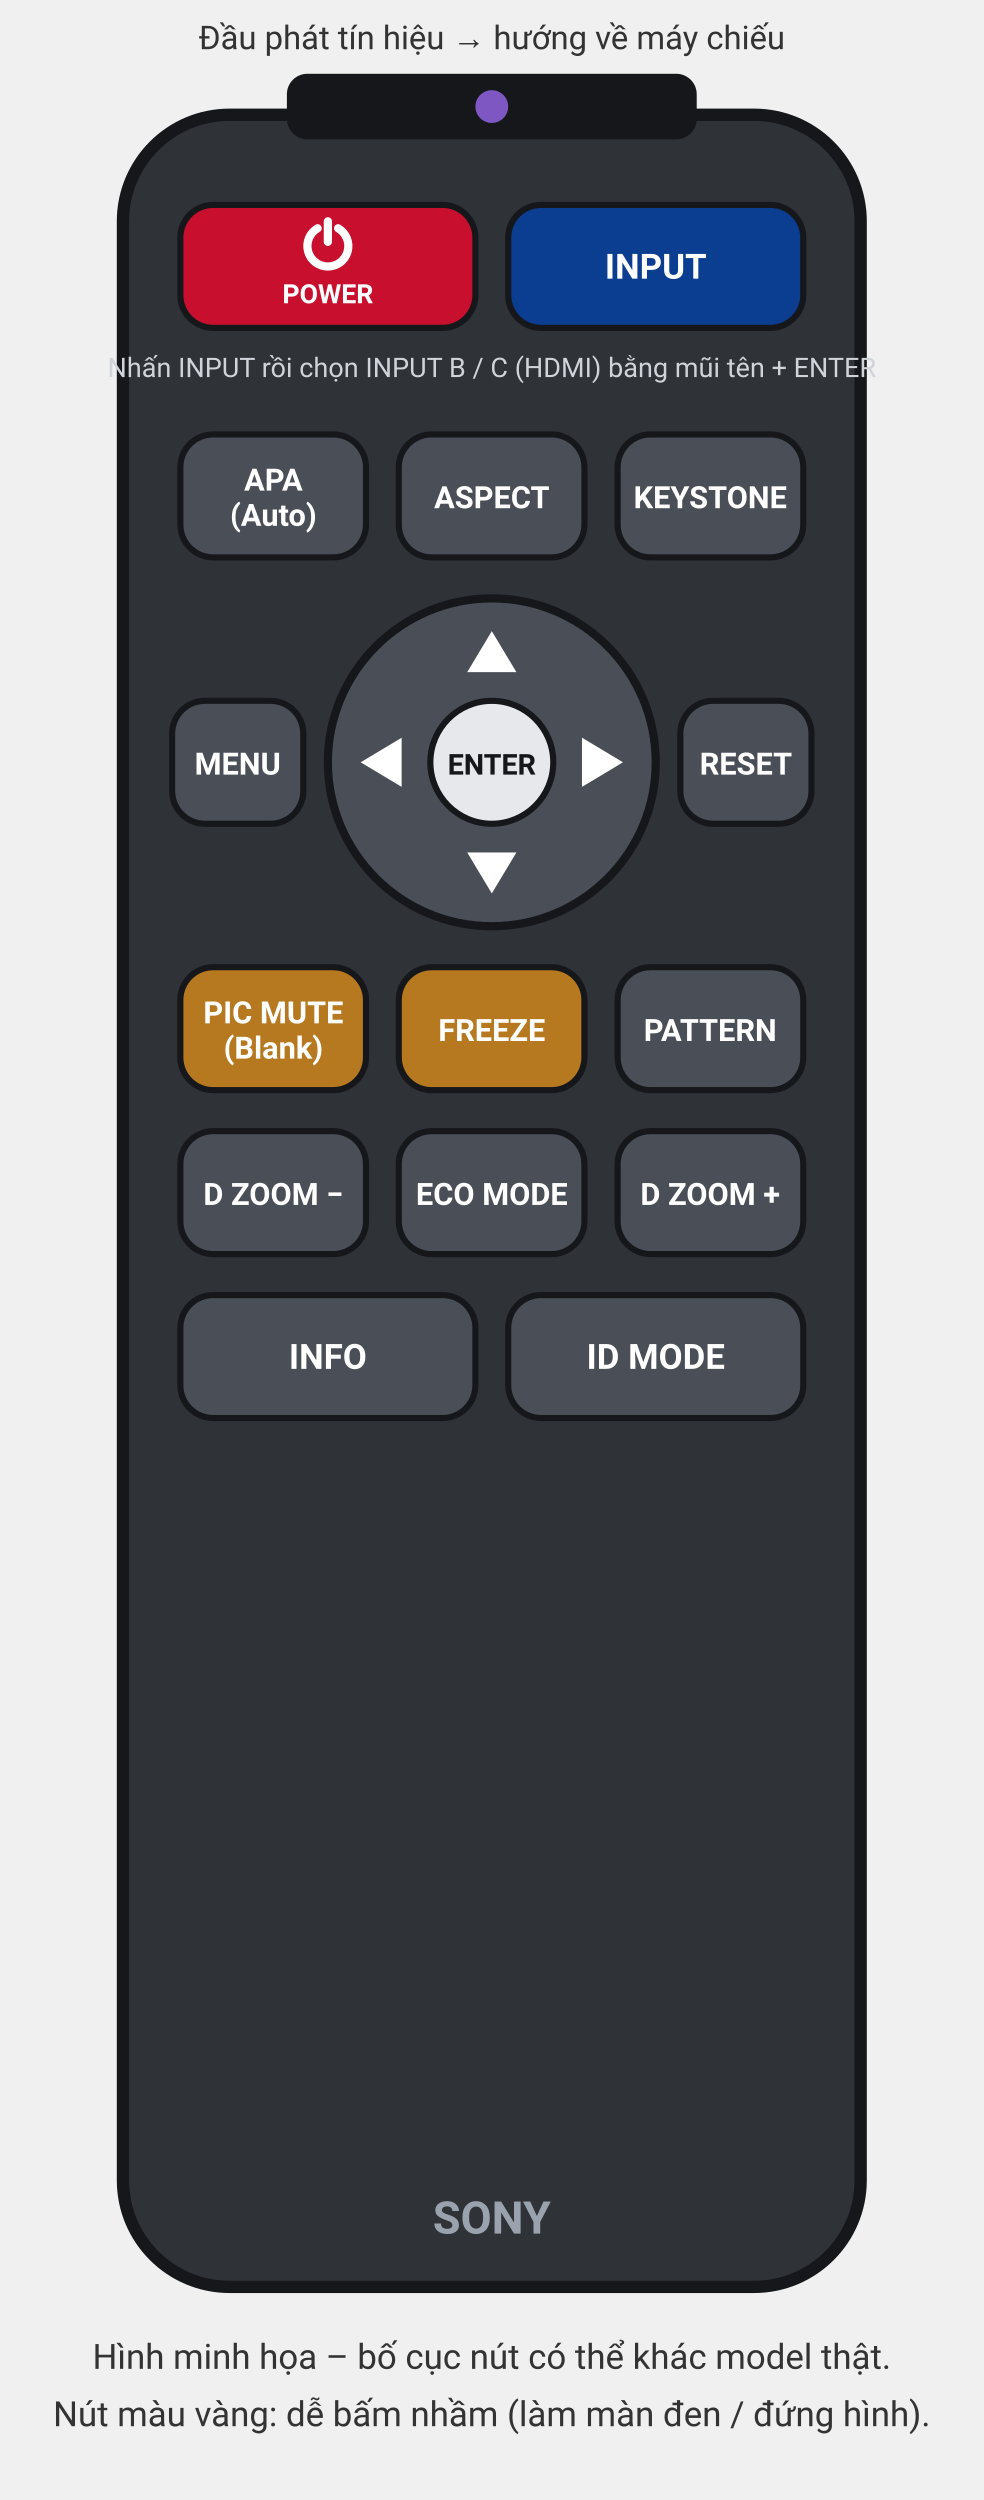
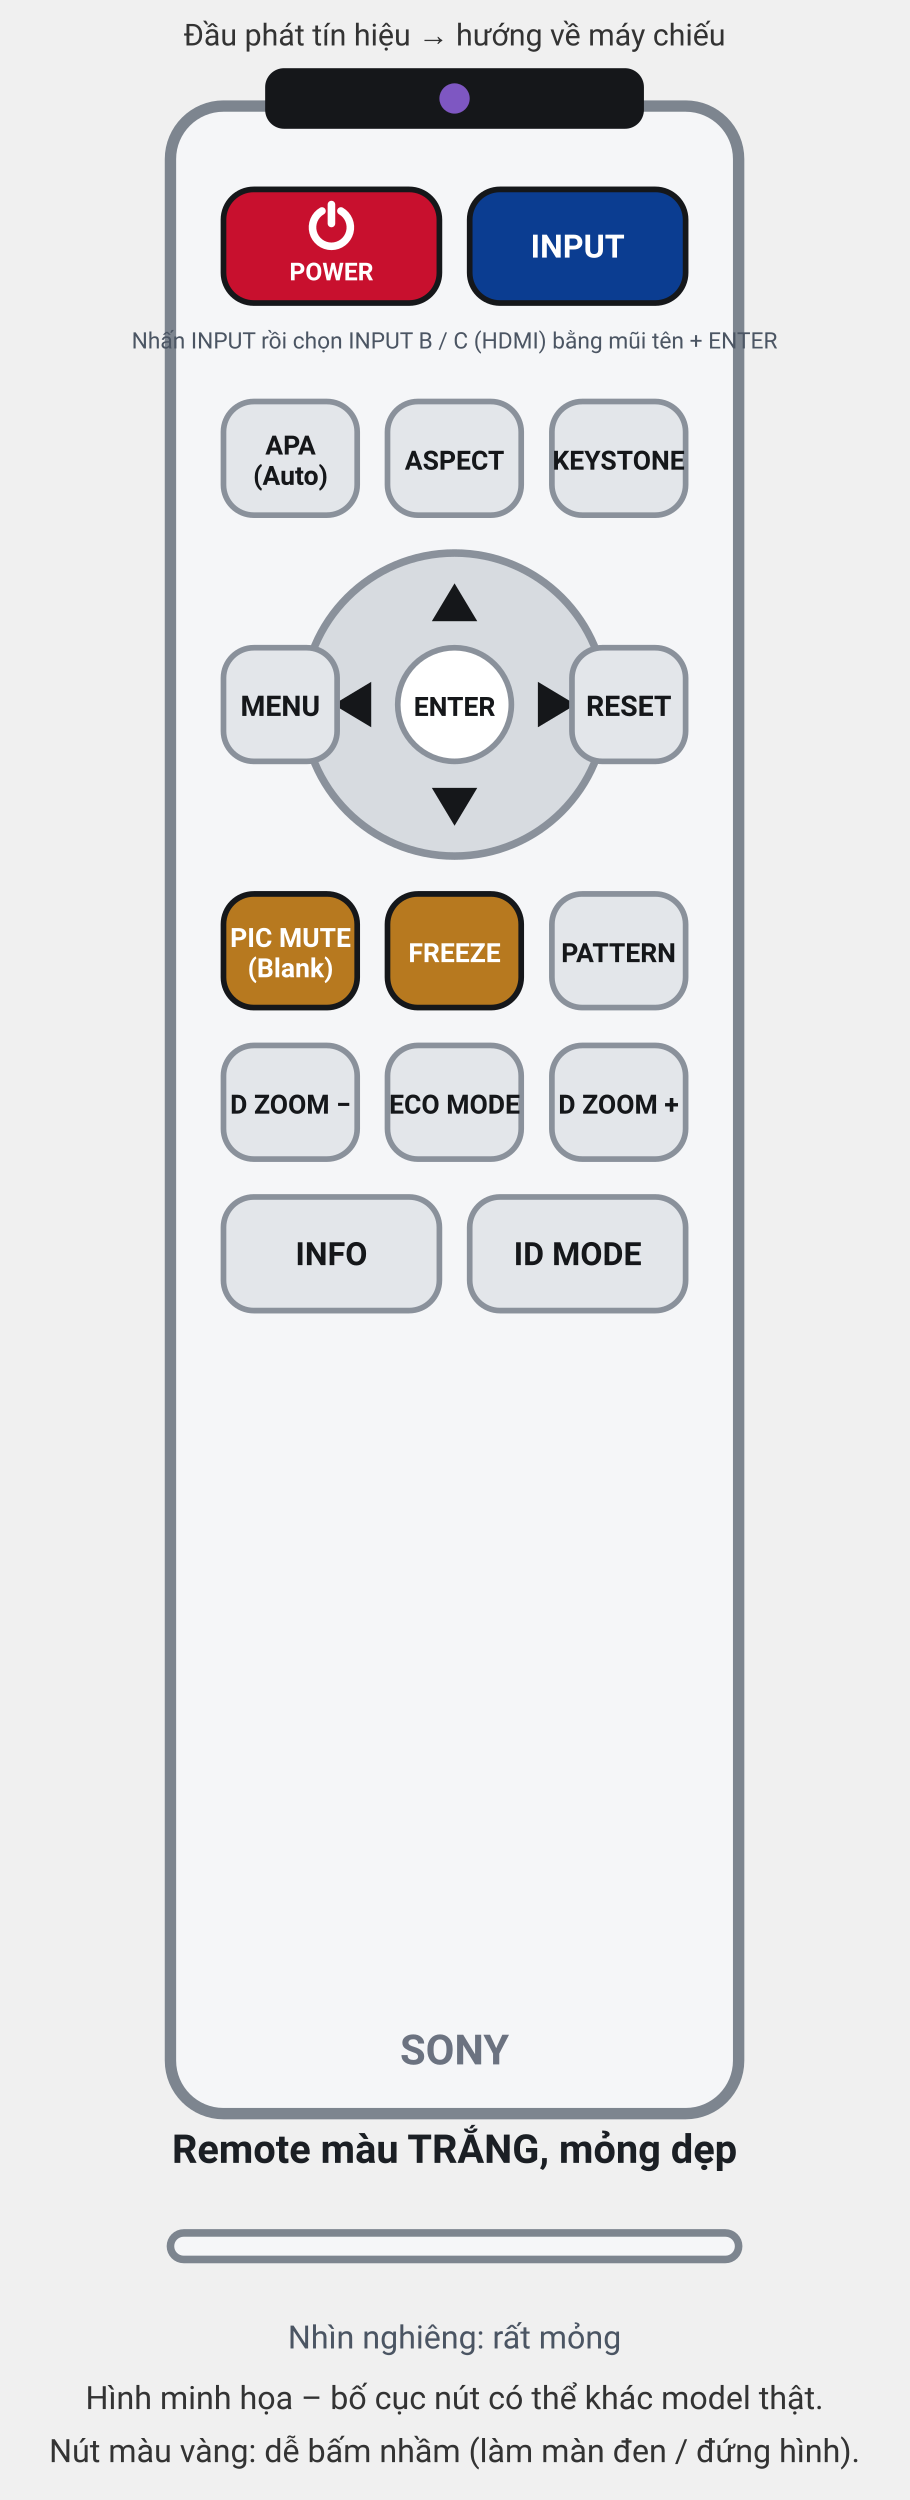
- <svg xmlns="http://www.w3.org/2000/svg" viewBox="0 0 240 610" width="240" height="610" role="img" aria-labelledby="title desc">
-   <rect x="30" y="28" width="180" height="530" rx="26" fill="#2f3237" stroke="#15171a" stroke-width="3" />
+ <svg xmlns="http://www.w3.org/2000/svg" viewBox="0 0 240 660" width="240" height="660" role="img" aria-labelledby="title desc">
+   <rect x="45.0" y="28" width="150" height="530" rx="14" fill="#f5f6f8" stroke="#7d858f" stroke-width="3" />
  <rect x="70" y="18" width="100" height="16" rx="5" fill="#15171a" />
  <circle cx="120" cy="26" r="4" fill="#7e57c2" />
  <text x="120.0" y="12.0" font-family="system-ui, -apple-system, 'Segoe UI', Roboto, Arial, sans-serif" font-size="8" font-weight="400" fill="#333" text-anchor="middle">Đầu phát tín hiệu → hướng về máy chiếu</text>
-   <rect x="44.0" y="50.0" width="72.0" height="30" rx="8" fill="#c8102e" stroke="#15171a" stroke-width="1.5" />
-   <path d="M82.5 55.7 A5 5 0 1 1 77.5 55.7" fill="none" stroke="#ffffff" stroke-width="2" stroke-linecap="round" />
-   <line x1="80.0" y1="54.0" x2="80.0" y2="59.0" stroke="#ffffff" stroke-width="2" stroke-linecap="round" />
-   <text x="80.0" y="74.0" font-family="system-ui, -apple-system, 'Segoe UI', Roboto, Arial, sans-serif" font-size="6.5" font-weight="700" fill="#ffffff" text-anchor="middle">POWER</text>
-   <rect x="124.0" y="50.0" width="72.0" height="30" rx="8" fill="#0b3d91" stroke="#15171a" stroke-width="1.5" />
-   <text x="160.0" y="68.0" font-family="system-ui, -apple-system, 'Segoe UI', Roboto, Arial, sans-serif" font-size="8.5" font-weight="700" fill="#ffffff" text-anchor="middle">INPUT</text>
-   <text x="120.0" y="92.0" font-family="system-ui, -apple-system, 'Segoe UI', Roboto, Arial, sans-serif" font-size="6.6" font-weight="400" fill="#d0d4da" text-anchor="middle">Nhấn INPUT rồi chọn INPUT B / C (HDMI) bằng mũi tên + ENTER</text>
-   <rect x="44.0" y="106.0" width="45.3" height="30" rx="8" fill="#4a4f57" stroke="#15171a" stroke-width="1.5" />
-   <text x="66.7" y="119.7" font-family="system-ui, -apple-system, 'Segoe UI', Roboto, Arial, sans-serif" font-size="7.5" font-weight="700" fill="#ffffff" text-anchor="middle">APA</text>
-   <text x="66.7" y="128.3" font-family="system-ui, -apple-system, 'Segoe UI', Roboto, Arial, sans-serif" font-size="7.5" font-weight="700" fill="#ffffff" text-anchor="middle">(Auto)</text>
-   <rect x="97.3" y="106.0" width="45.3" height="30" rx="8" fill="#4a4f57" stroke="#15171a" stroke-width="1.5" />
-   <text x="120.0" y="124.0" font-family="system-ui, -apple-system, 'Segoe UI', Roboto, Arial, sans-serif" font-size="7.5" font-weight="700" fill="#ffffff" text-anchor="middle">ASPECT</text>
-   <rect x="150.7" y="106.0" width="45.3" height="30" rx="8" fill="#4a4f57" stroke="#15171a" stroke-width="1.5" />
-   <text x="173.3" y="124.0" font-family="system-ui, -apple-system, 'Segoe UI', Roboto, Arial, sans-serif" font-size="7.5" font-weight="700" fill="#ffffff" text-anchor="middle">KEYSTONE</text>
-   <circle cx="120" cy="186" r="40" fill="#4a4f57" stroke="#15171a" stroke-width="2" />
-   <polygon points="120,154 114,164 126,164" fill="#fff" />
-   <polygon points="120,218 114,208 126,208" fill="#fff" />
-   <polygon points="88,186 98,180 98,192" fill="#fff" />
-   <polygon points="152,186 142,180 142,192" fill="#fff" />
-   <circle cx="120" cy="186" r="15" fill="#e6e8eb" stroke="#15171a" stroke-width="1.5" />
+   <rect x="59.0" y="50.0" width="57.0" height="30" rx="8" fill="#c8102e" stroke="#15171a" stroke-width="1.5" />
+   <path d="M90.0 55.7 A5 5 0 1 1 85.0 55.7" fill="none" stroke="#ffffff" stroke-width="2" stroke-linecap="round" />
+   <line x1="87.5" y1="54.0" x2="87.5" y2="59.0" stroke="#ffffff" stroke-width="2" stroke-linecap="round" />
+   <text x="87.5" y="74.0" font-family="system-ui, -apple-system, 'Segoe UI', Roboto, Arial, sans-serif" font-size="6.5" font-weight="700" fill="#ffffff" text-anchor="middle">POWER</text>
+   <rect x="124.0" y="50.0" width="57.0" height="30" rx="8" fill="#0b3d91" stroke="#15171a" stroke-width="1.5" />
+   <text x="152.5" y="68.0" font-family="system-ui, -apple-system, 'Segoe UI', Roboto, Arial, sans-serif" font-size="8.5" font-weight="700" fill="#ffffff" text-anchor="middle">INPUT</text>
+   <text x="120.0" y="92.0" font-family="system-ui, -apple-system, 'Segoe UI', Roboto, Arial, sans-serif" font-size="6" font-weight="400" fill="#4b5563" text-anchor="middle">Nhấn INPUT rồi chọn INPUT B / C (HDMI) bằng mũi tên + ENTER</text>
+   <rect x="59.0" y="106.0" width="35.3" height="30" rx="8" fill="#e3e6ea" stroke="#8a919b" stroke-width="1.5" />
+   <text x="76.7" y="120.0" font-family="system-ui, -apple-system, 'Segoe UI', Roboto, Arial, sans-serif" font-size="7" font-weight="700" fill="#15171a" text-anchor="middle">APA</text>
+   <text x="76.7" y="128.0" font-family="system-ui, -apple-system, 'Segoe UI', Roboto, Arial, sans-serif" font-size="7" font-weight="700" fill="#15171a" text-anchor="middle">(Auto)</text>
+   <rect x="102.3" y="106.0" width="35.3" height="30" rx="8" fill="#e3e6ea" stroke="#8a919b" stroke-width="1.5" />
+   <text x="120.0" y="124.0" font-family="system-ui, -apple-system, 'Segoe UI', Roboto, Arial, sans-serif" font-size="7" font-weight="700" fill="#15171a" text-anchor="middle">ASPECT</text>
+   <rect x="145.7" y="106.0" width="35.3" height="30" rx="8" fill="#e3e6ea" stroke="#8a919b" stroke-width="1.5" />
+   <text x="163.3" y="124.0" font-family="system-ui, -apple-system, 'Segoe UI', Roboto, Arial, sans-serif" font-size="7" font-weight="700" fill="#15171a" text-anchor="middle">KEYSTONE</text>
+   <circle cx="120" cy="186" r="40" fill="#d7dbe0" stroke="#8a919b" stroke-width="2" />
+   <polygon points="120,154 114,164 126,164" fill="#15171a" />
+   <polygon points="120,218 114,208 126,208" fill="#15171a" />
+   <polygon points="88,186 98,180 98,192" fill="#15171a" />
+   <polygon points="152,186 142,180 142,192" fill="#15171a" />
+   <circle cx="120" cy="186" r="15" fill="#ffffff" stroke="#8a919b" stroke-width="1.5" />
  <text x="120.0" y="189.0" font-family="system-ui, -apple-system, 'Segoe UI', Roboto, Arial, sans-serif" font-size="7" font-weight="700" fill="#15171a" text-anchor="middle">ENTER</text>
-   <rect x="42.0" y="171.0" width="32.0" height="30" rx="8" fill="#4a4f57" stroke="#15171a" stroke-width="1.5" />
-   <text x="58.0" y="189.0" font-family="system-ui, -apple-system, 'Segoe UI', Roboto, Arial, sans-serif" font-size="7.5" font-weight="700" fill="#ffffff" text-anchor="middle">MENU</text>
-   <rect x="166.0" y="171.0" width="32.0" height="30" rx="8" fill="#4a4f57" stroke="#15171a" stroke-width="1.5" />
-   <text x="182.0" y="189.0" font-family="system-ui, -apple-system, 'Segoe UI', Roboto, Arial, sans-serif" font-size="7.5" font-weight="700" fill="#ffffff" text-anchor="middle">RESET</text>
-   <rect x="44.0" y="236.0" width="45.3" height="30" rx="8" fill="#b7791f" stroke="#15171a" stroke-width="1.5" />
-   <text x="66.7" y="249.7" font-family="system-ui, -apple-system, 'Segoe UI', Roboto, Arial, sans-serif" font-size="7.5" font-weight="700" fill="#ffffff" text-anchor="middle">PIC MUTE</text>
-   <text x="66.7" y="258.3" font-family="system-ui, -apple-system, 'Segoe UI', Roboto, Arial, sans-serif" font-size="7.5" font-weight="700" fill="#ffffff" text-anchor="middle">(Blank)</text>
-   <rect x="97.3" y="236.0" width="45.3" height="30" rx="8" fill="#b7791f" stroke="#15171a" stroke-width="1.5" />
-   <text x="120.0" y="254.0" font-family="system-ui, -apple-system, 'Segoe UI', Roboto, Arial, sans-serif" font-size="7.5" font-weight="700" fill="#ffffff" text-anchor="middle">FREEZE</text>
-   <rect x="150.7" y="236.0" width="45.3" height="30" rx="8" fill="#4a4f57" stroke="#15171a" stroke-width="1.5" />
-   <text x="173.3" y="254.0" font-family="system-ui, -apple-system, 'Segoe UI', Roboto, Arial, sans-serif" font-size="7.5" font-weight="700" fill="#ffffff" text-anchor="middle">PATTERN</text>
-   <rect x="44.0" y="276.0" width="45.3" height="30" rx="8" fill="#4a4f57" stroke="#15171a" stroke-width="1.5" />
-   <text x="66.7" y="294.0" font-family="system-ui, -apple-system, 'Segoe UI', Roboto, Arial, sans-serif" font-size="7.5" font-weight="700" fill="#ffffff" text-anchor="middle">D ZOOM −</text>
-   <rect x="97.3" y="276.0" width="45.3" height="30" rx="8" fill="#4a4f57" stroke="#15171a" stroke-width="1.5" />
-   <text x="120.0" y="294.0" font-family="system-ui, -apple-system, 'Segoe UI', Roboto, Arial, sans-serif" font-size="7.5" font-weight="700" fill="#ffffff" text-anchor="middle">ECO MODE</text>
-   <rect x="150.7" y="276.0" width="45.3" height="30" rx="8" fill="#4a4f57" stroke="#15171a" stroke-width="1.5" />
-   <text x="173.3" y="294.0" font-family="system-ui, -apple-system, 'Segoe UI', Roboto, Arial, sans-serif" font-size="7.5" font-weight="700" fill="#ffffff" text-anchor="middle">D ZOOM +</text>
-   <rect x="44.0" y="316.0" width="72.0" height="30" rx="8" fill="#4a4f57" stroke="#15171a" stroke-width="1.5" />
-   <text x="80.0" y="334.0" font-family="system-ui, -apple-system, 'Segoe UI', Roboto, Arial, sans-serif" font-size="8.5" font-weight="700" fill="#ffffff" text-anchor="middle">INFO</text>
-   <rect x="124.0" y="316.0" width="72.0" height="30" rx="8" fill="#4a4f57" stroke="#15171a" stroke-width="1.5" />
-   <text x="160.0" y="334.0" font-family="system-ui, -apple-system, 'Segoe UI', Roboto, Arial, sans-serif" font-size="8.5" font-weight="700" fill="#ffffff" text-anchor="middle">ID MODE</text>
-   <text x="120.0" y="545.0" font-family="system-ui, -apple-system, 'Segoe UI', Roboto, Arial, sans-serif" font-size="11" font-weight="700" fill="#9aa3ad" text-anchor="middle">SONY</text>
-   <text x="120.0" y="578.0" font-family="system-ui, -apple-system, 'Segoe UI', Roboto, Arial, sans-serif" font-size="8.5" font-weight="400" fill="#333" text-anchor="middle">Hình minh họa – bố cục nút có thể khác model thật.</text>
-   <text x="120.0" y="592.0" font-family="system-ui, -apple-system, 'Segoe UI', Roboto, Arial, sans-serif" font-size="8.5" font-weight="400" fill="#333" text-anchor="middle">Nút màu vàng: dễ bấm nhầm (làm màn đen / đứng hình).</text>
+   <rect x="59.0" y="171.0" width="30.0" height="30" rx="8" fill="#e3e6ea" stroke="#8a919b" stroke-width="1.5" />
+   <text x="74.0" y="189.0" font-family="system-ui, -apple-system, 'Segoe UI', Roboto, Arial, sans-serif" font-size="7.5" font-weight="700" fill="#15171a" text-anchor="middle">MENU</text>
+   <rect x="151.0" y="171.0" width="30.0" height="30" rx="8" fill="#e3e6ea" stroke="#8a919b" stroke-width="1.5" />
+   <text x="166.0" y="189.0" font-family="system-ui, -apple-system, 'Segoe UI', Roboto, Arial, sans-serif" font-size="7.5" font-weight="700" fill="#15171a" text-anchor="middle">RESET</text>
+   <rect x="59.0" y="236.0" width="35.3" height="30" rx="8" fill="#b7791f" stroke="#15171a" stroke-width="1.5" />
+   <text x="76.7" y="250.0" font-family="system-ui, -apple-system, 'Segoe UI', Roboto, Arial, sans-serif" font-size="7" font-weight="700" fill="#ffffff" text-anchor="middle">PIC MUTE</text>
+   <text x="76.7" y="258.0" font-family="system-ui, -apple-system, 'Segoe UI', Roboto, Arial, sans-serif" font-size="7" font-weight="700" fill="#ffffff" text-anchor="middle">(Blank)</text>
+   <rect x="102.3" y="236.0" width="35.3" height="30" rx="8" fill="#b7791f" stroke="#15171a" stroke-width="1.5" />
+   <text x="120.0" y="254.0" font-family="system-ui, -apple-system, 'Segoe UI', Roboto, Arial, sans-serif" font-size="7" font-weight="700" fill="#ffffff" text-anchor="middle">FREEZE</text>
+   <rect x="145.7" y="236.0" width="35.3" height="30" rx="8" fill="#e3e6ea" stroke="#8a919b" stroke-width="1.5" />
+   <text x="163.3" y="254.0" font-family="system-ui, -apple-system, 'Segoe UI', Roboto, Arial, sans-serif" font-size="7" font-weight="700" fill="#15171a" text-anchor="middle">PATTERN</text>
+   <rect x="59.0" y="276.0" width="35.3" height="30" rx="8" fill="#e3e6ea" stroke="#8a919b" stroke-width="1.5" />
+   <text x="76.7" y="294.0" font-family="system-ui, -apple-system, 'Segoe UI', Roboto, Arial, sans-serif" font-size="7" font-weight="700" fill="#15171a" text-anchor="middle">D ZOOM −</text>
+   <rect x="102.3" y="276.0" width="35.3" height="30" rx="8" fill="#e3e6ea" stroke="#8a919b" stroke-width="1.5" />
+   <text x="120.0" y="294.0" font-family="system-ui, -apple-system, 'Segoe UI', Roboto, Arial, sans-serif" font-size="7" font-weight="700" fill="#15171a" text-anchor="middle">ECO MODE</text>
+   <rect x="145.7" y="276.0" width="35.3" height="30" rx="8" fill="#e3e6ea" stroke="#8a919b" stroke-width="1.5" />
+   <text x="163.3" y="294.0" font-family="system-ui, -apple-system, 'Segoe UI', Roboto, Arial, sans-serif" font-size="7" font-weight="700" fill="#15171a" text-anchor="middle">D ZOOM +</text>
+   <rect x="59.0" y="316.0" width="57.0" height="30" rx="8" fill="#e3e6ea" stroke="#8a919b" stroke-width="1.5" />
+   <text x="87.5" y="334.0" font-family="system-ui, -apple-system, 'Segoe UI', Roboto, Arial, sans-serif" font-size="8.5" font-weight="700" fill="#15171a" text-anchor="middle">INFO</text>
+   <rect x="124.0" y="316.0" width="57.0" height="30" rx="8" fill="#e3e6ea" stroke="#8a919b" stroke-width="1.5" />
+   <text x="152.5" y="334.0" font-family="system-ui, -apple-system, 'Segoe UI', Roboto, Arial, sans-serif" font-size="8.5" font-weight="700" fill="#15171a" text-anchor="middle">ID MODE</text>
+   <text x="120.0" y="545.0" font-family="system-ui, -apple-system, 'Segoe UI', Roboto, Arial, sans-serif" font-size="11" font-weight="700" fill="#6b7280" text-anchor="middle">SONY</text>
+   <text x="120.0" y="571.0" font-family="system-ui, -apple-system, 'Segoe UI', Roboto, Arial, sans-serif" font-size="10.5" font-weight="700" fill="#1b1f24" text-anchor="middle">Remote màu TRẮNG, mỏng dẹp</text>
+   <rect x="45.0" y="589.5" width="150" height="7" rx="3.5" fill="#f5f6f8" stroke="#7d858f" stroke-width="2" />
+   <text x="120.0" y="620.0" font-family="system-ui, -apple-system, 'Segoe UI', Roboto, Arial, sans-serif" font-size="8.5" font-weight="400" fill="#4b5563" text-anchor="middle">Nhìn nghiêng: rất mỏng</text>
+   <text x="120.0" y="636.0" font-family="system-ui, -apple-system, 'Segoe UI', Roboto, Arial, sans-serif" font-size="8.5" font-weight="400" fill="#333" text-anchor="middle">Hình minh họa – bố cục nút có thể khác model thật.</text>
+   <text x="120.0" y="650.0" font-family="system-ui, -apple-system, 'Segoe UI', Roboto, Arial, sans-serif" font-size="8.5" font-weight="400" fill="#333" text-anchor="middle">Nút màu vàng: dễ bấm nhầm (làm màn đen / đứng hình).</text>
</svg>
